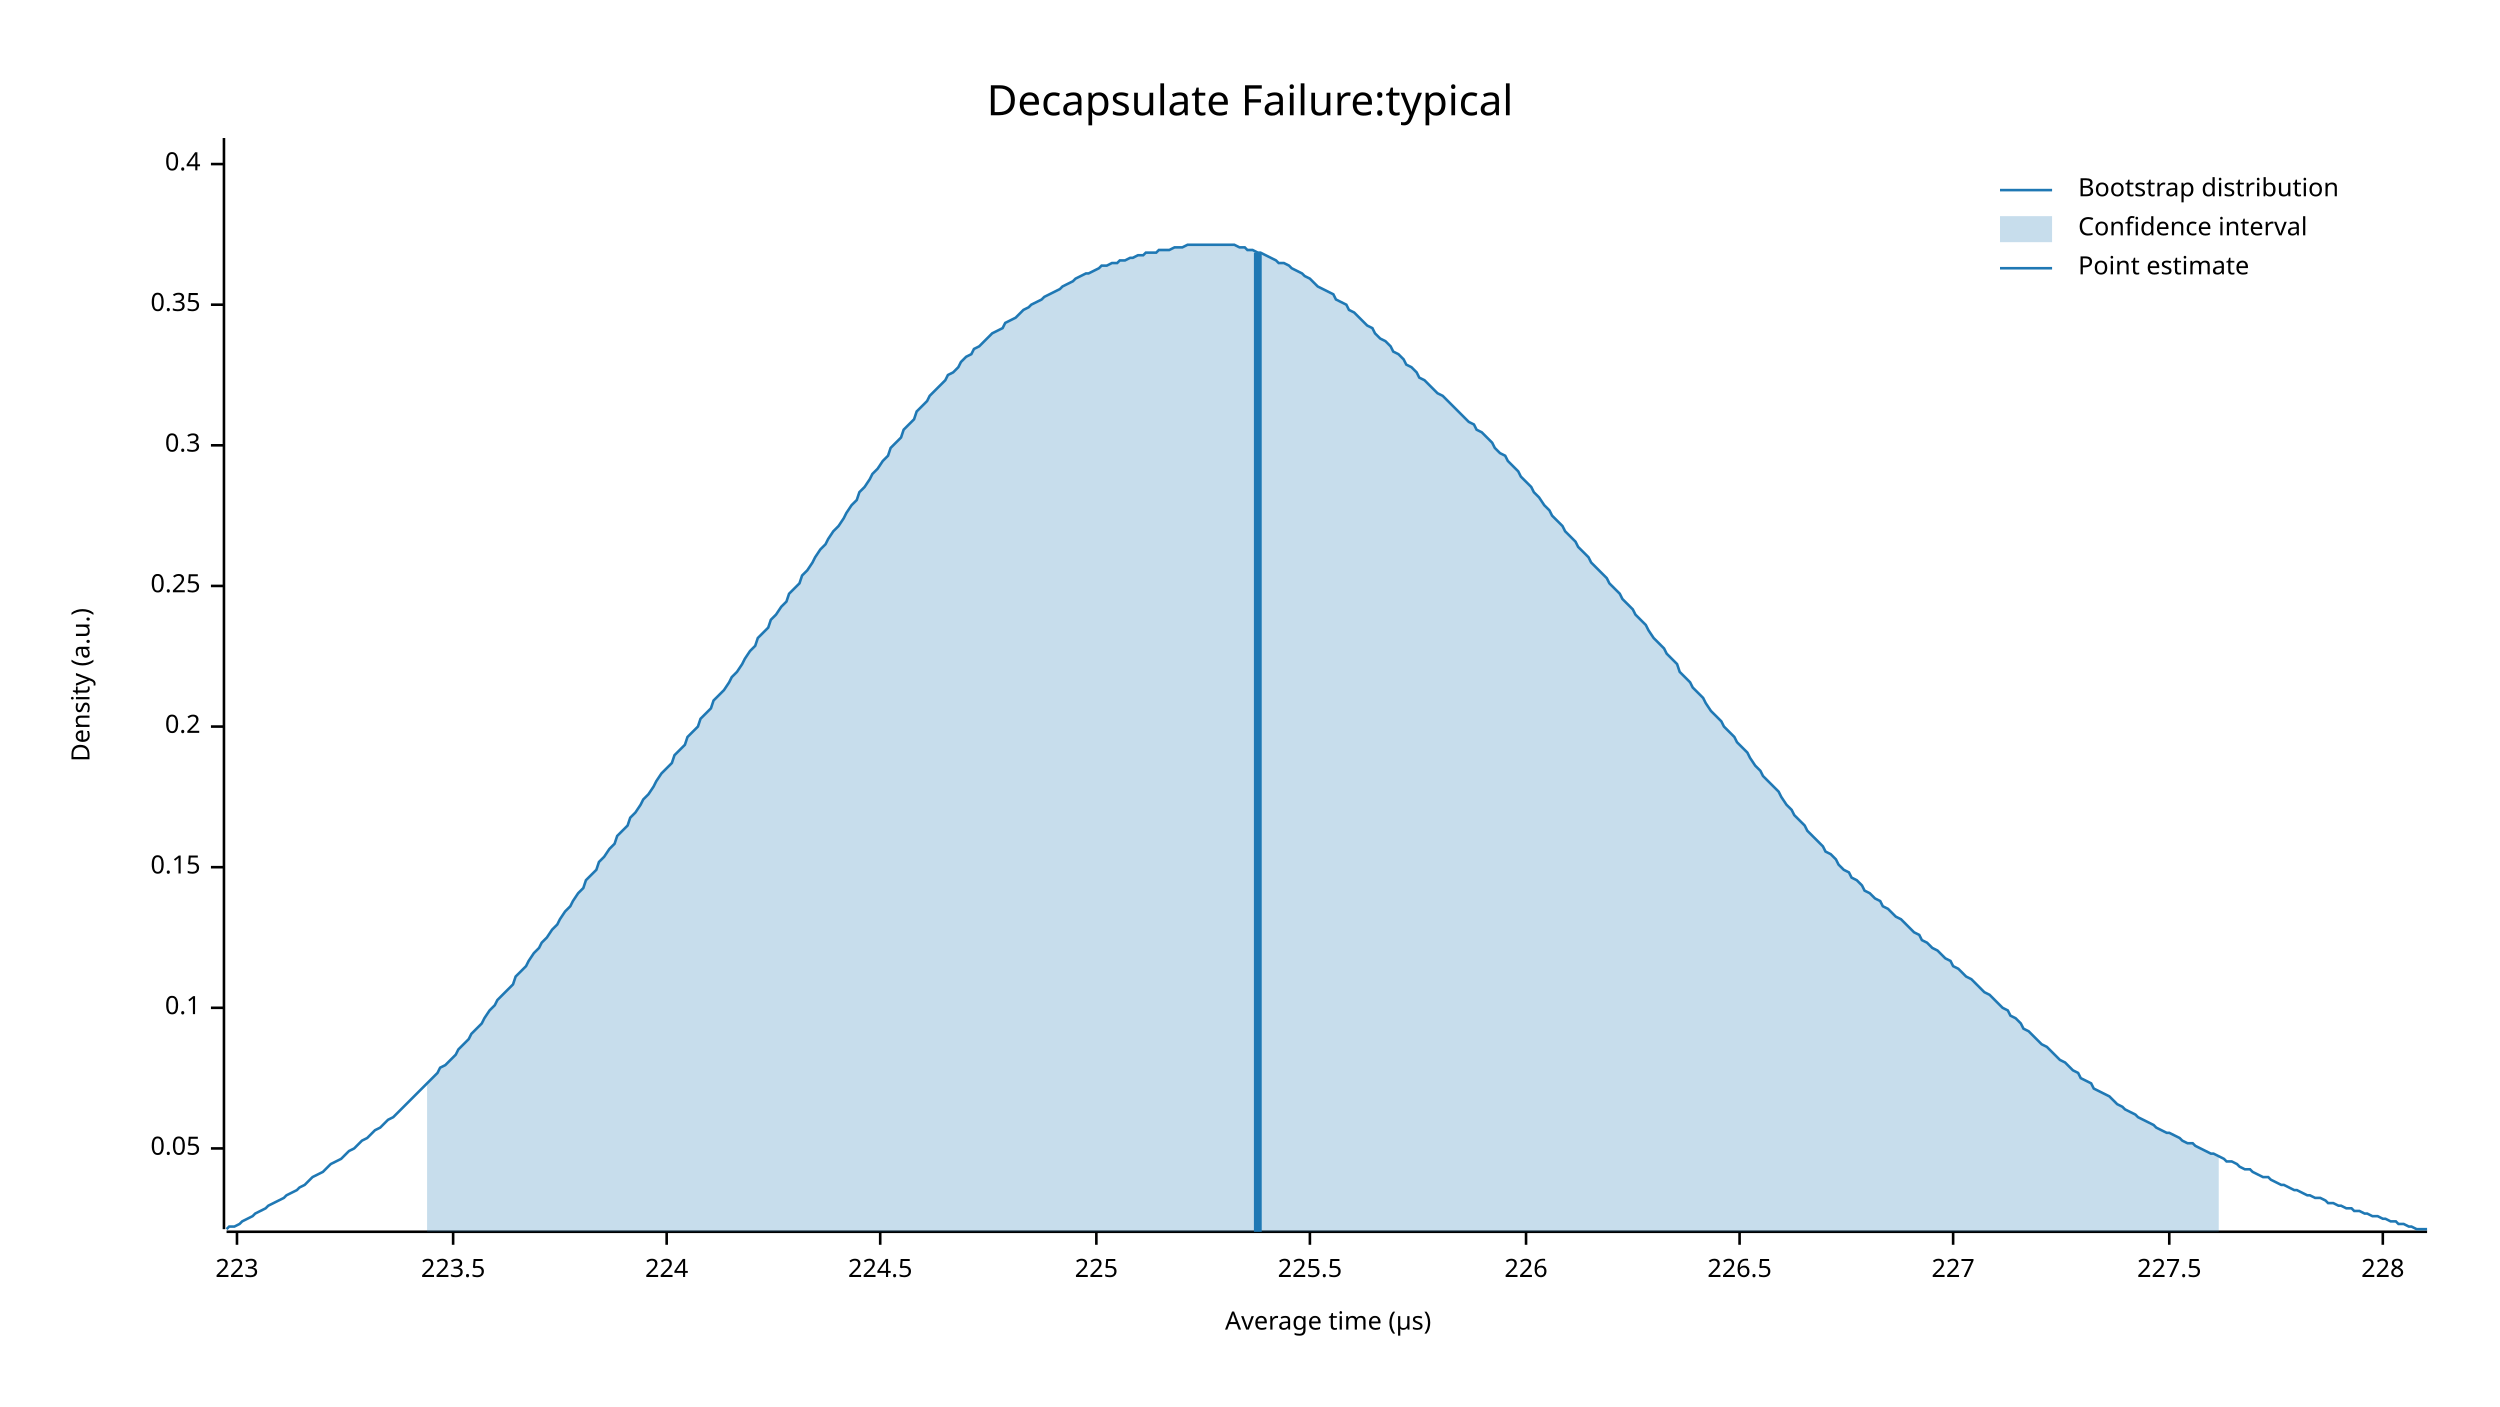
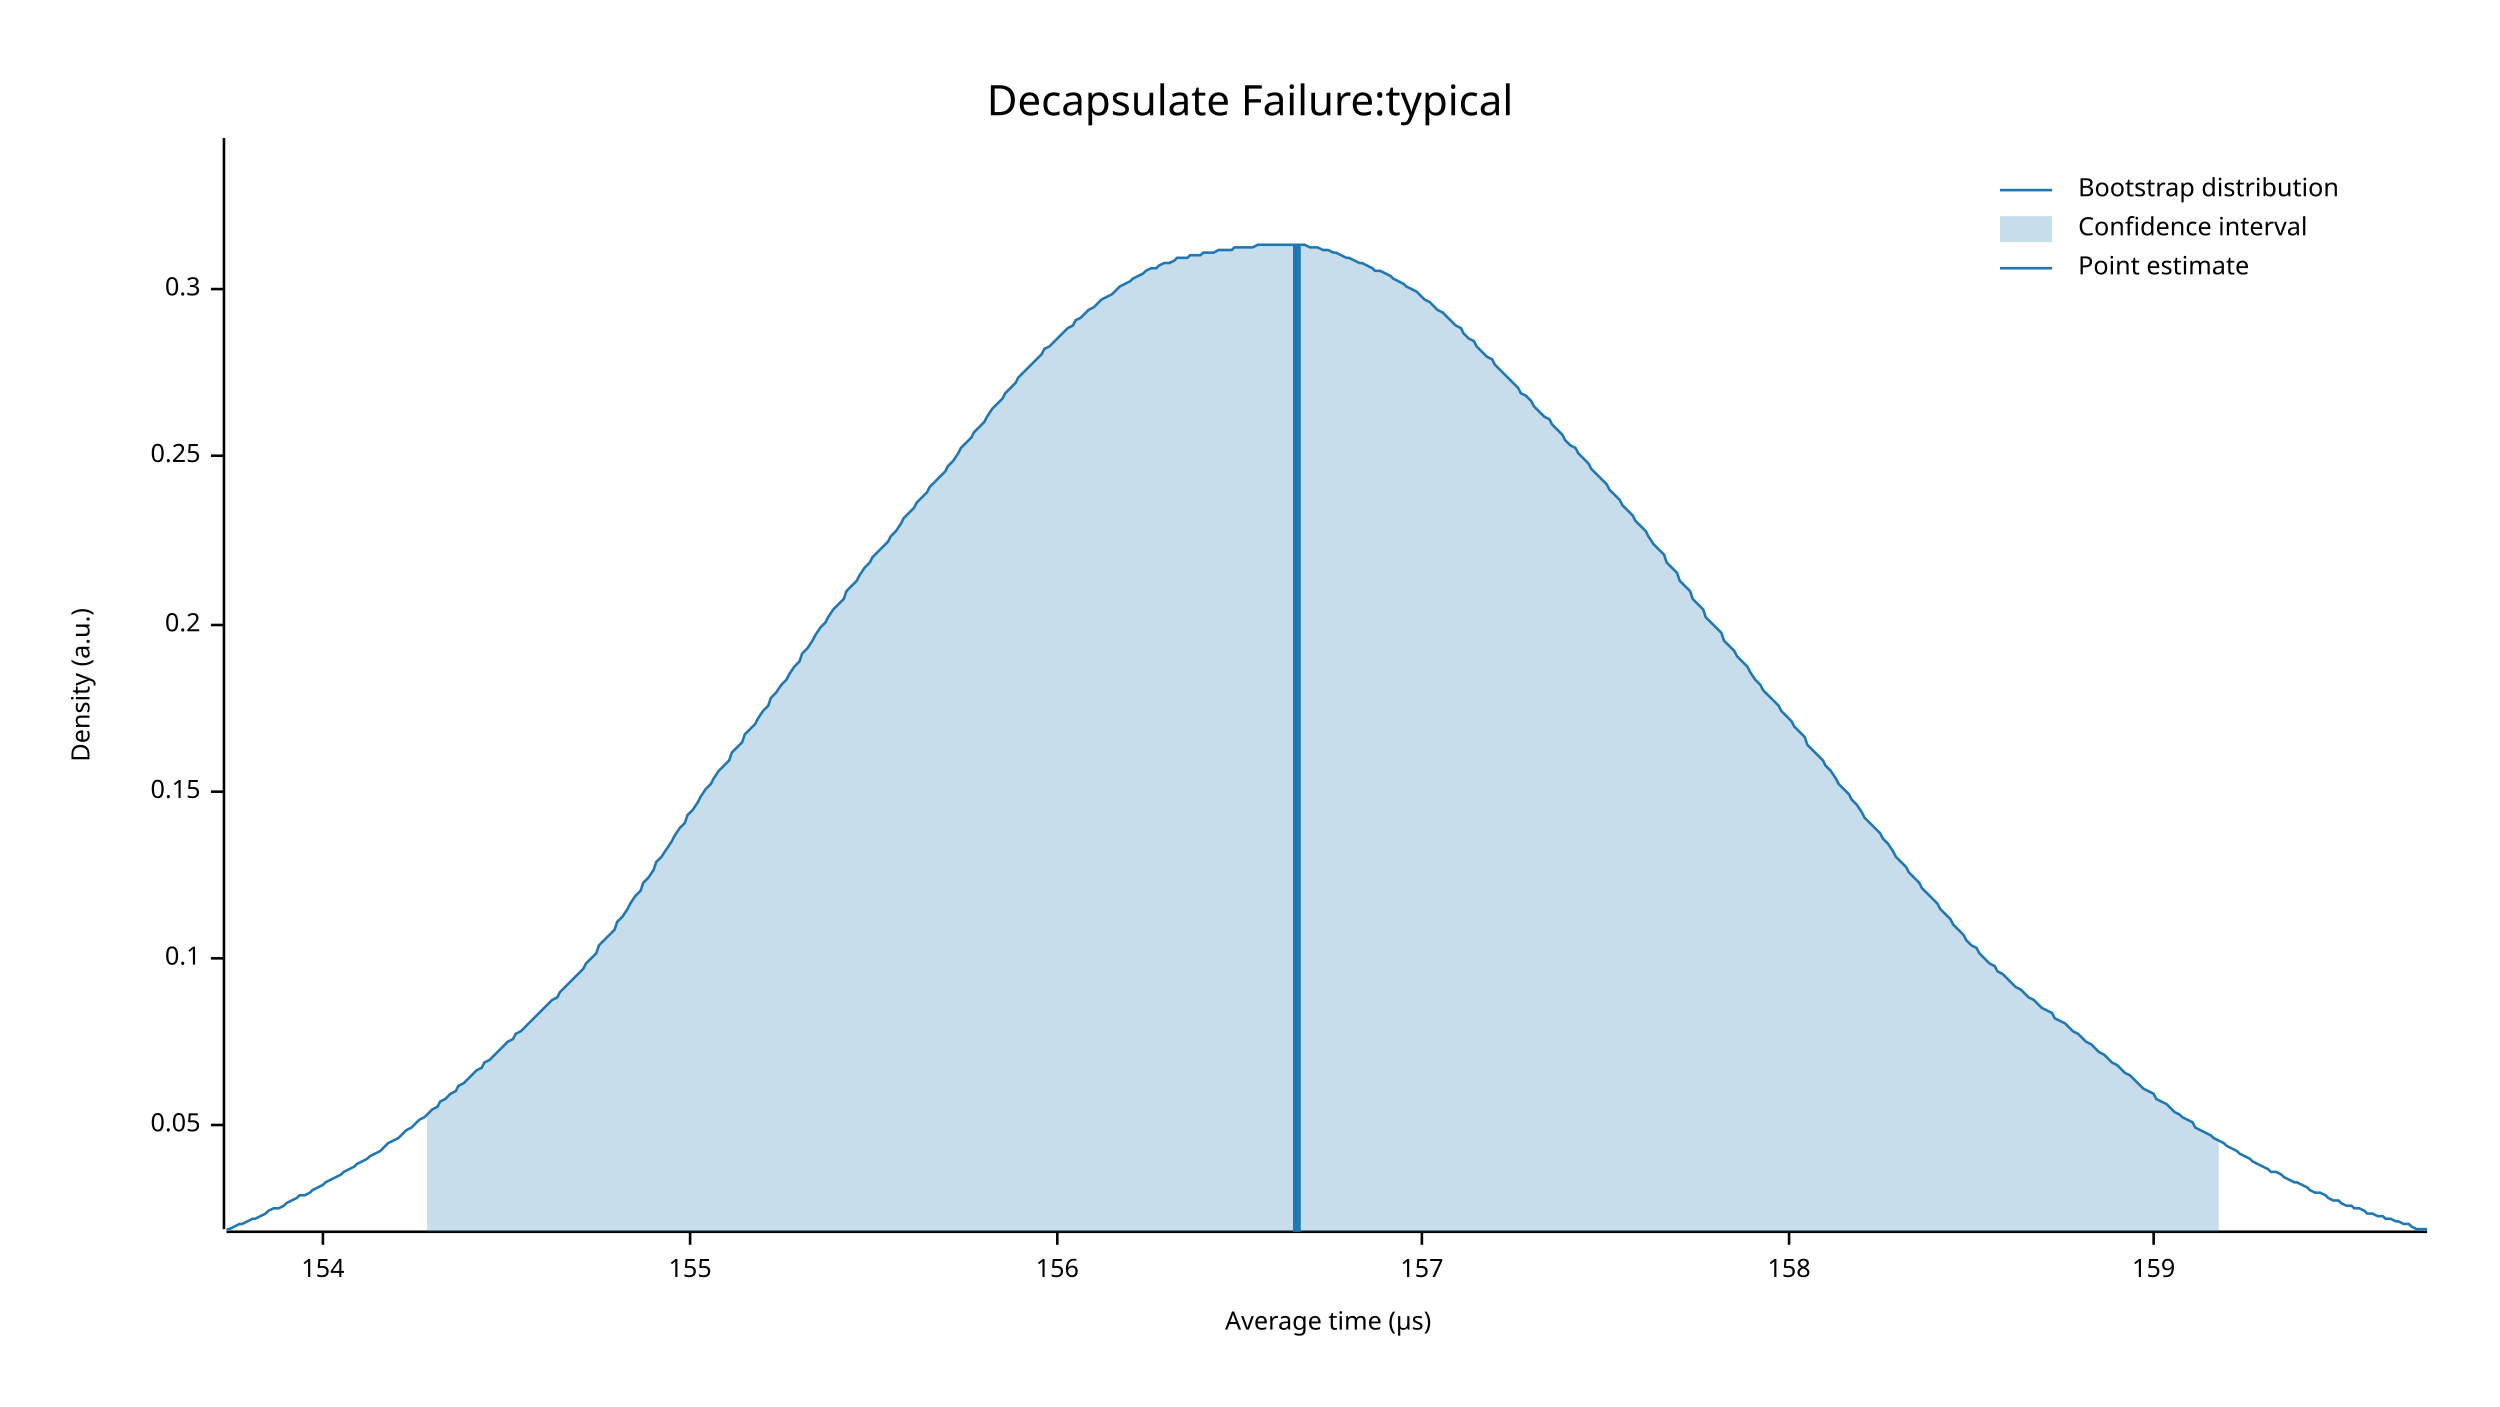
<svg xmlns="http://www.w3.org/2000/svg" width="960" height="540" viewBox="0 0 960 540">
  <text x="480" y="32" dy="0.76em" text-anchor="middle" font-family="sans-serif" font-size="16.129" opacity="1" fill="#000000">
Decapsulate Failure:typical
</text>
  <text x="27" y="263" dy="0.76em" text-anchor="middle" font-family="sans-serif" font-size="9.677" opacity="1" fill="#000000" transform="rotate(270, 27, 263)">
Density (a.u.)
</text>
  <text x="510" y="513" dy="-0.5ex" text-anchor="middle" font-family="sans-serif" font-size="9.677" opacity="1" fill="#000000">
Average time (µs)
</text>
  <polyline fill="none" opacity="1" stroke="#000000" stroke-width="1" points="86,53 86,472 " />
-   <text x="77" y="441" dy="0.5ex" text-anchor="end" font-family="sans-serif" font-size="9.677" opacity="1" fill="#000000">
+   <text x="77" y="432" dy="0.5ex" text-anchor="end" font-family="sans-serif" font-size="9.677" opacity="1" fill="#000000">
0.05
</text>
-   <polyline fill="none" opacity="1" stroke="#000000" stroke-width="1" points="81,441 86,441 " />
-   <text x="77" y="387" dy="0.5ex" text-anchor="end" font-family="sans-serif" font-size="9.677" opacity="1" fill="#000000">
+   <polyline fill="none" opacity="1" stroke="#000000" stroke-width="1" points="81,432 86,432 " />
+   <text x="77" y="368" dy="0.5ex" text-anchor="end" font-family="sans-serif" font-size="9.677" opacity="1" fill="#000000">
0.1
</text>
-   <polyline fill="none" opacity="1" stroke="#000000" stroke-width="1" points="81,387 86,387 " />
-   <text x="77" y="333" dy="0.5ex" text-anchor="end" font-family="sans-serif" font-size="9.677" opacity="1" fill="#000000">
+   <polyline fill="none" opacity="1" stroke="#000000" stroke-width="1" points="81,368 86,368 " />
+   <text x="77" y="304" dy="0.5ex" text-anchor="end" font-family="sans-serif" font-size="9.677" opacity="1" fill="#000000">
0.15
</text>
-   <polyline fill="none" opacity="1" stroke="#000000" stroke-width="1" points="81,333 86,333 " />
-   <text x="77" y="279" dy="0.5ex" text-anchor="end" font-family="sans-serif" font-size="9.677" opacity="1" fill="#000000">
+   <polyline fill="none" opacity="1" stroke="#000000" stroke-width="1" points="81,304 86,304 " />
+   <text x="77" y="240" dy="0.5ex" text-anchor="end" font-family="sans-serif" font-size="9.677" opacity="1" fill="#000000">
0.2
</text>
-   <polyline fill="none" opacity="1" stroke="#000000" stroke-width="1" points="81,279 86,279 " />
-   <text x="77" y="225" dy="0.5ex" text-anchor="end" font-family="sans-serif" font-size="9.677" opacity="1" fill="#000000">
+   <polyline fill="none" opacity="1" stroke="#000000" stroke-width="1" points="81,240 86,240 " />
+   <text x="77" y="175" dy="0.5ex" text-anchor="end" font-family="sans-serif" font-size="9.677" opacity="1" fill="#000000">
0.25
</text>
-   <polyline fill="none" opacity="1" stroke="#000000" stroke-width="1" points="81,225 86,225 " />
-   <text x="77" y="171" dy="0.5ex" text-anchor="end" font-family="sans-serif" font-size="9.677" opacity="1" fill="#000000">
+   <polyline fill="none" opacity="1" stroke="#000000" stroke-width="1" points="81,175 86,175 " />
+   <text x="77" y="111" dy="0.5ex" text-anchor="end" font-family="sans-serif" font-size="9.677" opacity="1" fill="#000000">
0.3
</text>
-   <polyline fill="none" opacity="1" stroke="#000000" stroke-width="1" points="81,171 86,171 " />
-   <text x="77" y="117" dy="0.5ex" text-anchor="end" font-family="sans-serif" font-size="9.677" opacity="1" fill="#000000">
- 0.35
+   <polyline fill="none" opacity="1" stroke="#000000" stroke-width="1" points="81,111 86,111 " />
+   <polyline fill="none" opacity="1" stroke="#000000" stroke-width="1" points="87,473 932,473 " />
+   <text x="124" y="483" dy="0.76em" text-anchor="middle" font-family="sans-serif" font-size="9.677" opacity="1" fill="#000000">
+ 154
</text>
-   <polyline fill="none" opacity="1" stroke="#000000" stroke-width="1" points="81,117 86,117 " />
-   <text x="77" y="63" dy="0.5ex" text-anchor="end" font-family="sans-serif" font-size="9.677" opacity="1" fill="#000000">
- 0.4
+   <polyline fill="none" opacity="1" stroke="#000000" stroke-width="1" points="124,473 124,478 " />
+   <text x="265" y="483" dy="0.76em" text-anchor="middle" font-family="sans-serif" font-size="9.677" opacity="1" fill="#000000">
+ 155
</text>
-   <polyline fill="none" opacity="1" stroke="#000000" stroke-width="1" points="81,63 86,63 " />
-   <polyline fill="none" opacity="1" stroke="#000000" stroke-width="1" points="87,473 932,473 " />
-   <text x="91" y="483" dy="0.76em" text-anchor="middle" font-family="sans-serif" font-size="9.677" opacity="1" fill="#000000">
- 223
+   <polyline fill="none" opacity="1" stroke="#000000" stroke-width="1" points="265,473 265,478 " />
+   <text x="406" y="483" dy="0.76em" text-anchor="middle" font-family="sans-serif" font-size="9.677" opacity="1" fill="#000000">
+ 156
</text>
-   <polyline fill="none" opacity="1" stroke="#000000" stroke-width="1" points="91,473 91,478 " />
-   <text x="174" y="483" dy="0.76em" text-anchor="middle" font-family="sans-serif" font-size="9.677" opacity="1" fill="#000000">
- 223.5
+   <polyline fill="none" opacity="1" stroke="#000000" stroke-width="1" points="406,473 406,478 " />
+   <text x="546" y="483" dy="0.76em" text-anchor="middle" font-family="sans-serif" font-size="9.677" opacity="1" fill="#000000">
+ 157
</text>
-   <polyline fill="none" opacity="1" stroke="#000000" stroke-width="1" points="174,473 174,478 " />
-   <text x="256" y="483" dy="0.76em" text-anchor="middle" font-family="sans-serif" font-size="9.677" opacity="1" fill="#000000">
- 224
+   <polyline fill="none" opacity="1" stroke="#000000" stroke-width="1" points="546,473 546,478 " />
+   <text x="687" y="483" dy="0.76em" text-anchor="middle" font-family="sans-serif" font-size="9.677" opacity="1" fill="#000000">
+ 158
</text>
-   <polyline fill="none" opacity="1" stroke="#000000" stroke-width="1" points="256,473 256,478 " />
-   <text x="338" y="483" dy="0.76em" text-anchor="middle" font-family="sans-serif" font-size="9.677" opacity="1" fill="#000000">
- 224.5
+   <polyline fill="none" opacity="1" stroke="#000000" stroke-width="1" points="687,473 687,478 " />
+   <text x="827" y="483" dy="0.76em" text-anchor="middle" font-family="sans-serif" font-size="9.677" opacity="1" fill="#000000">
+ 159
</text>
-   <polyline fill="none" opacity="1" stroke="#000000" stroke-width="1" points="338,473 338,478 " />
-   <text x="421" y="483" dy="0.76em" text-anchor="middle" font-family="sans-serif" font-size="9.677" opacity="1" fill="#000000">
- 225
- </text>
-   <polyline fill="none" opacity="1" stroke="#000000" stroke-width="1" points="421,473 421,478 " />
-   <text x="503" y="483" dy="0.76em" text-anchor="middle" font-family="sans-serif" font-size="9.677" opacity="1" fill="#000000">
- 225.5
- </text>
-   <polyline fill="none" opacity="1" stroke="#000000" stroke-width="1" points="503,473 503,478 " />
-   <text x="586" y="483" dy="0.76em" text-anchor="middle" font-family="sans-serif" font-size="9.677" opacity="1" fill="#000000">
- 226
- </text>
-   <polyline fill="none" opacity="1" stroke="#000000" stroke-width="1" points="586,473 586,478 " />
-   <text x="668" y="483" dy="0.76em" text-anchor="middle" font-family="sans-serif" font-size="9.677" opacity="1" fill="#000000">
- 226.5
- </text>
-   <polyline fill="none" opacity="1" stroke="#000000" stroke-width="1" points="668,473 668,478 " />
-   <text x="750" y="483" dy="0.76em" text-anchor="middle" font-family="sans-serif" font-size="9.677" opacity="1" fill="#000000">
- 227
- </text>
-   <polyline fill="none" opacity="1" stroke="#000000" stroke-width="1" points="750,473 750,478 " />
-   <text x="833" y="483" dy="0.76em" text-anchor="middle" font-family="sans-serif" font-size="9.677" opacity="1" fill="#000000">
- 227.5
- </text>
-   <polyline fill="none" opacity="1" stroke="#000000" stroke-width="1" points="833,473 833,478 " />
-   <text x="915" y="483" dy="0.76em" text-anchor="middle" font-family="sans-serif" font-size="9.677" opacity="1" fill="#000000">
- 228
- </text>
-   <polyline fill="none" opacity="1" stroke="#000000" stroke-width="1" points="915,473 915,478 " />
-   <polyline fill="none" opacity="1" stroke="#1F78B4" stroke-width="1" points="87,472 88,471 90,471 92,470 93,469 95,468 97,467 98,466 100,465 102,464 103,463 105,462 107,461 109,460 110,459 112,458 114,457 115,456 117,455 119,453 120,452 122,451 124,450 125,449 127,447 129,446 131,445 132,444 134,442 136,441 137,440 139,438 141,437 142,436 144,434 146,433 147,432 149,430 151,429 153,427 154,426 156,424 158,422 159,421 161,419 163,417 164,416 166,414 168,412 169,410 171,409 173,407 175,405 176,403 178,401 180,399 181,397 183,395 185,393 186,391 188,388 190,386 191,384 193,382 195,380 197,378 198,375 200,373 202,371 203,369 205,366 207,364 208,362 210,360 212,357 214,355 215,353 217,350 219,348 220,346 222,343 224,341 225,338 227,336 229,334 230,331 232,329 234,326 236,324 237,321 239,319 241,317 242,314 244,312 246,309 247,307 249,305 251,302 252,300 254,297 256,295 258,293 259,290 261,288 263,286 264,283 266,281 268,279 269,276 271,274 273,272 274,269 276,267 278,265 280,262 281,260 283,258 285,255 286,253 288,250 290,248 291,245 293,243 295,241 296,238 298,236 300,233 302,231 303,228 305,226 307,224 308,221 310,219 312,216 313,214 315,211 317,209 318,207 320,204 322,202 324,199 325,197 327,194 329,192 330,189 332,187 334,184 335,182 337,180 339,177 341,175 342,172 344,170 346,168 347,165 349,163 351,161 352,158 354,156 356,154 357,152 359,150 361,148 363,146 364,144 366,143 368,141 369,139 371,137 373,136 374,134 376,133 378,131 379,130 381,128 383,127 385,126 386,124 388,123 390,122 391,121 393,119 395,118 396,117 398,116 400,115 401,114 403,113 405,112 407,111 408,110 410,109 412,108 413,107 415,106 417,105 418,105 420,104 422,103 423,102 425,102 427,101 429,101 430,100 432,100 434,99 435,99 437,98 439,98 440,97 442,97 444,97 445,96 447,96 449,96 451,95 452,95 454,95 456,94 457,94 459,94 461,94 462,94 464,94 466,94 468,94 469,94 471,94 473,94 474,94 476,95 478,95 479,96 481,96 483,97 484,97 486,98 488,99 490,100 491,101 493,101 495,102 496,103 498,104 500,105 501,106 503,107 505,109 506,110 508,111 510,112 512,113 513,115 515,116 517,117 518,119 520,120 522,122 523,123 525,125 527,126 528,128 530,130 532,131 534,133 535,135 537,136 539,138 540,140 542,141 544,143 545,145 547,146 549,148 550,149 552,151 554,152 556,154 557,155 559,157 561,159 562,160 564,162 566,163 567,165 569,166 571,168 573,170 574,172 576,174 578,175 579,177 581,179 583,181 584,183 586,185 588,187 589,189 591,191 593,194 595,196 596,198 598,200 600,202 601,204 603,206 605,208 606,210 608,212 610,214 611,216 613,218 615,220 617,222 618,224 620,226 622,228 623,230 625,232 627,234 628,236 630,238 632,240 633,242 635,245 637,247 639,249 640,251 642,253 644,255 645,258 647,260 649,262 650,264 652,266 654,268 655,270 657,273 659,275 661,277 662,279 664,281 666,283 667,285 669,287 671,289 672,291 674,294 676,296 677,298 679,300 681,302 683,304 684,306 686,309 688,311 689,313 691,315 693,317 694,319 696,321 698,323 700,325 701,327 703,328 705,330 706,332 708,334 710,335 711,337 713,338 715,340 716,342 718,343 720,345 722,346 723,348 725,349 727,351 728,352 730,353 732,355 733,356 735,358 737,359 738,361 740,362 742,364 744,365 745,366 747,368 749,369 750,371 752,372 754,374 755,375 757,376 759,378 760,379 762,381 764,382 766,384 767,385 769,387 771,388 772,390 774,391 776,393 777,395 779,396 781,398 782,399 784,401 786,402 788,404 789,405 791,407 793,408 794,409 796,411 798,412 799,414 801,415 803,416 804,418 806,419 808,420 810,421 811,422 813,424 815,425 816,426 818,427 820,428 821,429 823,430 825,431 827,432 828,433 830,434 832,435 833,435 835,436 837,437 838,438 840,439 842,439 843,440 845,441 847,442 849,443 850,443 852,444 854,445 855,446 857,446 859,447 860,448 862,449 864,449 865,450 867,451 869,452 871,452 872,453 874,454 876,455 877,455 879,456 881,457 882,457 884,458 886,459 887,459 889,460 891,460 893,461 894,462 896,462 898,463 899,463 901,464 903,464 904,465 906,465 908,466 909,466 911,467 913,467 915,468 916,468 918,469 920,469 921,470 923,470 925,471 926,471 928,472 930,472 932,472 " />
-   <polygon opacity="0.25" fill="#1F78B4" points="164,416 166,414 168,412 169,410 171,409 173,407 175,405 176,403 178,401 180,399 181,397 183,395 185,393 186,391 188,388 190,386 191,384 193,382 195,380 197,378 198,375 200,373 202,371 203,369 205,366 207,364 208,362 210,360 212,357 214,355 215,353 217,350 219,348 220,346 222,343 224,341 225,338 227,336 229,334 230,331 232,329 234,326 236,324 237,321 239,319 241,317 242,314 244,312 246,309 247,307 249,305 251,302 252,300 254,297 256,295 258,293 259,290 261,288 263,286 264,283 266,281 268,279 269,276 271,274 273,272 274,269 276,267 278,265 280,262 281,260 283,258 285,255 286,253 288,250 290,248 291,245 293,243 295,241 296,238 298,236 300,233 302,231 303,228 305,226 307,224 308,221 310,219 312,216 313,214 315,211 317,209 318,207 320,204 322,202 324,199 325,197 327,194 329,192 330,189 332,187 334,184 335,182 337,180 339,177 341,175 342,172 344,170 346,168 347,165 349,163 351,161 352,158 354,156 356,154 357,152 359,150 361,148 363,146 364,144 366,143 368,141 369,139 371,137 373,136 374,134 376,133 378,131 379,130 381,128 383,127 385,126 386,124 388,123 390,122 391,121 393,119 395,118 396,117 398,116 400,115 401,114 403,113 405,112 407,111 408,110 410,109 412,108 413,107 415,106 417,105 418,105 420,104 422,103 423,102 425,102 427,101 429,101 430,100 432,100 434,99 435,99 437,98 439,98 440,97 442,97 444,97 445,96 447,96 449,96 451,95 452,95 454,95 456,94 457,94 459,94 461,94 462,94 464,94 466,94 468,94 469,94 471,94 473,94 474,94 476,95 478,95 479,96 481,96 483,97 484,97 486,98 488,99 490,100 491,101 493,101 495,102 496,103 498,104 500,105 501,106 503,107 505,109 506,110 508,111 510,112 512,113 513,115 515,116 517,117 518,119 520,120 522,122 523,123 525,125 527,126 528,128 530,130 532,131 534,133 535,135 537,136 539,138 540,140 542,141 544,143 545,145 547,146 549,148 550,149 552,151 554,152 556,154 557,155 559,157 561,159 562,160 564,162 566,163 567,165 569,166 571,168 573,170 574,172 576,174 578,175 579,177 581,179 583,181 584,183 586,185 588,187 589,189 591,191 593,194 595,196 596,198 598,200 600,202 601,204 603,206 605,208 606,210 608,212 610,214 611,216 613,218 615,220 617,222 618,224 620,226 622,228 623,230 625,232 627,234 628,236 630,238 632,240 633,242 635,245 637,247 639,249 640,251 642,253 644,255 645,258 647,260 649,262 650,264 652,266 654,268 655,270 657,273 659,275 661,277 662,279 664,281 666,283 667,285 669,287 671,289 672,291 674,294 676,296 677,298 679,300 681,302 683,304 684,306 686,309 688,311 689,313 691,315 693,317 694,319 696,321 698,323 700,325 701,327 703,328 705,330 706,332 708,334 710,335 711,337 713,338 715,340 716,342 718,343 720,345 722,346 723,348 725,349 727,351 728,352 730,353 732,355 733,356 735,358 737,359 738,361 740,362 742,364 744,365 745,366 747,368 749,369 750,371 752,372 754,374 755,375 757,376 759,378 760,379 762,381 764,382 766,384 767,385 769,387 771,388 772,390 774,391 776,393 777,395 779,396 781,398 782,399 784,401 786,402 788,404 789,405 791,407 793,408 794,409 796,411 798,412 799,414 801,415 803,416 804,418 806,419 808,420 810,421 811,422 813,424 815,425 816,426 818,427 820,428 821,429 823,430 825,431 827,432 828,433 830,434 832,435 833,435 835,436 837,437 838,438 840,439 842,439 843,440 845,441 847,442 849,443 850,443 852,444 852,473 164,473 " />
-   <polyline fill="none" opacity="1" stroke="#1F78B4" stroke-width="3" points="483,473 483,97 " />
+   <polyline fill="none" opacity="1" stroke="#000000" stroke-width="1" points="827,473 827,478 " />
+   <polyline fill="none" opacity="1" stroke="#1F78B4" stroke-width="1" points="87,472 88,472 90,471 92,470 93,470 95,469 97,468 98,468 100,467 102,466 103,465 105,464 107,464 109,463 110,462 112,461 114,460 115,459 117,459 119,458 120,457 122,456 124,455 125,454 127,453 129,452 131,451 132,450 134,449 136,448 137,447 139,446 141,445 142,444 144,443 146,442 147,441 149,439 151,438 153,437 154,436 156,434 158,433 159,432 161,430 163,429 164,428 166,426 168,425 169,423 171,422 173,420 175,419 176,417 178,416 180,414 181,413 183,411 185,410 186,408 188,407 190,405 191,404 193,402 195,400 197,399 198,397 200,396 202,394 203,393 205,391 207,389 208,388 210,386 212,384 214,383 215,381 217,379 219,377 220,376 222,374 224,372 225,370 227,368 229,366 230,363 232,361 234,359 236,357 237,354 239,352 241,349 242,347 244,344 246,342 247,339 249,337 251,334 252,331 254,329 256,326 258,323 259,321 261,318 263,316 264,313 266,311 268,308 269,306 271,303 273,301 274,299 276,296 278,294 280,292 281,289 283,287 285,285 286,282 288,280 290,278 291,276 293,273 295,271 296,268 298,266 300,263 302,261 303,259 305,256 307,254 308,251 310,249 312,246 313,244 315,241 317,239 318,237 320,234 322,232 324,230 325,227 327,225 329,223 330,221 332,218 334,216 335,214 337,212 339,210 341,208 342,206 344,204 346,201 347,199 349,197 351,195 352,193 354,191 356,189 357,187 359,185 361,183 363,181 364,179 366,177 368,174 369,172 371,170 373,168 374,166 376,164 378,162 379,160 381,157 383,155 385,153 386,151 388,149 390,147 391,145 393,143 395,141 396,140 398,138 400,136 401,134 403,133 405,131 407,129 408,128 410,126 412,125 413,123 415,122 417,120 418,119 420,118 422,116 423,115 425,114 427,113 429,111 430,110 432,109 434,108 435,107 437,106 439,105 440,104 442,103 444,103 445,102 447,101 449,101 451,100 452,99 454,99 456,99 457,98 459,98 461,98 462,97 464,97 466,97 468,96 469,96 471,96 473,96 474,95 476,95 478,95 479,95 481,95 483,94 484,94 486,94 488,94 490,94 491,94 493,94 495,94 496,94 498,94 500,94 501,94 503,95 505,95 506,95 508,96 510,96 512,97 513,97 515,98 517,99 518,99 520,100 522,101 523,101 525,102 527,103 528,104 530,104 532,105 534,106 535,107 537,108 539,109 540,110 542,111 544,112 545,113 547,115 549,116 550,117 552,119 554,120 556,122 557,123 559,125 561,126 562,128 564,130 566,131 567,133 569,135 571,137 573,138 574,140 576,142 578,144 579,145 581,147 583,149 584,151 586,152 588,154 589,156 591,158 593,160 595,161 596,163 598,165 600,167 601,169 603,171 605,172 606,174 608,176 610,178 611,180 613,182 615,184 617,186 618,188 620,190 622,192 623,194 625,196 627,198 628,200 630,202 632,204 633,206 635,209 637,211 639,213 640,216 642,218 644,220 645,223 647,225 649,227 650,230 652,232 654,234 655,237 657,239 659,241 661,243 662,246 664,248 666,250 667,252 669,254 671,256 672,258 674,261 676,263 677,265 679,267 681,269 683,271 684,273 686,275 688,277 689,279 691,281 693,283 694,286 696,288 698,290 700,292 701,294 703,296 705,299 706,301 708,303 710,305 711,307 713,309 715,312 716,314 718,316 720,318 722,320 723,322 725,324 727,327 728,329 730,331 732,333 733,335 735,337 737,339 738,341 740,343 742,345 744,347 745,349 747,351 749,353 750,355 752,357 754,359 755,361 757,363 759,364 760,366 762,368 764,370 766,371 767,373 769,374 771,376 772,377 774,379 776,380 777,381 779,383 781,384 782,385 784,387 786,388 788,389 789,391 791,392 793,393 794,394 796,396 798,397 799,398 801,400 803,401 804,402 806,404 808,405 810,407 811,408 813,409 815,411 816,412 818,413 820,415 821,416 823,418 825,419 827,420 828,422 830,423 832,424 833,425 835,427 837,428 838,429 840,430 842,431 843,433 845,434 847,435 849,436 850,437 852,438 854,439 855,440 857,441 859,442 860,443 862,444 864,445 865,446 867,447 869,448 871,449 872,450 874,450 876,451 877,452 879,453 881,454 882,454 884,455 886,456 887,457 889,458 891,458 893,459 894,460 896,461 898,461 899,462 901,463 903,463 904,464 906,464 908,465 909,466 911,466 913,467 915,467 916,468 918,468 920,469 921,469 923,470 925,470 926,471 928,472 930,472 932,472 " />
+   <polygon opacity="0.25" fill="#1F78B4" points="164,428 166,426 168,425 169,423 171,422 173,420 175,419 176,417 178,416 180,414 181,413 183,411 185,410 186,408 188,407 190,405 191,404 193,402 195,400 197,399 198,397 200,396 202,394 203,393 205,391 207,389 208,388 210,386 212,384 214,383 215,381 217,379 219,377 220,376 222,374 224,372 225,370 227,368 229,366 230,363 232,361 234,359 236,357 237,354 239,352 241,349 242,347 244,344 246,342 247,339 249,337 251,334 252,331 254,329 256,326 258,323 259,321 261,318 263,316 264,313 266,311 268,308 269,306 271,303 273,301 274,299 276,296 278,294 280,292 281,289 283,287 285,285 286,282 288,280 290,278 291,276 293,273 295,271 296,268 298,266 300,263 302,261 303,259 305,256 307,254 308,251 310,249 312,246 313,244 315,241 317,239 318,237 320,234 322,232 324,230 325,227 327,225 329,223 330,221 332,218 334,216 335,214 337,212 339,210 341,208 342,206 344,204 346,201 347,199 349,197 351,195 352,193 354,191 356,189 357,187 359,185 361,183 363,181 364,179 366,177 368,174 369,172 371,170 373,168 374,166 376,164 378,162 379,160 381,157 383,155 385,153 386,151 388,149 390,147 391,145 393,143 395,141 396,140 398,138 400,136 401,134 403,133 405,131 407,129 408,128 410,126 412,125 413,123 415,122 417,120 418,119 420,118 422,116 423,115 425,114 427,113 429,111 430,110 432,109 434,108 435,107 437,106 439,105 440,104 442,103 444,103 445,102 447,101 449,101 451,100 452,99 454,99 456,99 457,98 459,98 461,98 462,97 464,97 466,97 468,96 469,96 471,96 473,96 474,95 476,95 478,95 479,95 481,95 483,94 484,94 486,94 488,94 490,94 491,94 493,94 495,94 496,94 498,94 500,94 501,94 503,95 505,95 506,95 508,96 510,96 512,97 513,97 515,98 517,99 518,99 520,100 522,101 523,101 525,102 527,103 528,104 530,104 532,105 534,106 535,107 537,108 539,109 540,110 542,111 544,112 545,113 547,115 549,116 550,117 552,119 554,120 556,122 557,123 559,125 561,126 562,128 564,130 566,131 567,133 569,135 571,137 573,138 574,140 576,142 578,144 579,145 581,147 583,149 584,151 586,152 588,154 589,156 591,158 593,160 595,161 596,163 598,165 600,167 601,169 603,171 605,172 606,174 608,176 610,178 611,180 613,182 615,184 617,186 618,188 620,190 622,192 623,194 625,196 627,198 628,200 630,202 632,204 633,206 635,209 637,211 639,213 640,216 642,218 644,220 645,223 647,225 649,227 650,230 652,232 654,234 655,237 657,239 659,241 661,243 662,246 664,248 666,250 667,252 669,254 671,256 672,258 674,261 676,263 677,265 679,267 681,269 683,271 684,273 686,275 688,277 689,279 691,281 693,283 694,286 696,288 698,290 700,292 701,294 703,296 705,299 706,301 708,303 710,305 711,307 713,309 715,312 716,314 718,316 720,318 722,320 723,322 725,324 727,327 728,329 730,331 732,333 733,335 735,337 737,339 738,341 740,343 742,345 744,347 745,349 747,351 749,353 750,355 752,357 754,359 755,361 757,363 759,364 760,366 762,368 764,370 766,371 767,373 769,374 771,376 772,377 774,379 776,380 777,381 779,383 781,384 782,385 784,387 786,388 788,389 789,391 791,392 793,393 794,394 796,396 798,397 799,398 801,400 803,401 804,402 806,404 808,405 810,407 811,408 813,409 815,411 816,412 818,413 820,415 821,416 823,418 825,419 827,420 828,422 830,423 832,424 833,425 835,427 837,428 838,429 840,430 842,431 843,433 845,434 847,435 849,436 850,437 852,438 852,473 164,473 " />
+   <polyline fill="none" opacity="1" stroke="#1F78B4" stroke-width="3" points="498,473 498,94 " />
  <text x="798" y="68" dy="0.76em" text-anchor="start" font-family="sans-serif" font-size="9.677" opacity="1" fill="#000000">
Bootstrap distribution
</text>
  <text x="798" y="83" dy="0.76em" text-anchor="start" font-family="sans-serif" font-size="9.677" opacity="1" fill="#000000">
Confidence interval
</text>
  <text x="798" y="98" dy="0.76em" text-anchor="start" font-family="sans-serif" font-size="9.677" opacity="1" fill="#000000">
Point estimate
</text>
  <polyline fill="none" opacity="1" stroke="#1F78B4" stroke-width="1" points="768,73 788,73 " />
  <rect x="768" y="83" width="20" height="10" opacity="0.25" fill="#1F78B4" stroke="none" />
  <polyline fill="none" opacity="1" stroke="#1F78B4" stroke-width="1" points="768,103 788,103 " />
</svg>
